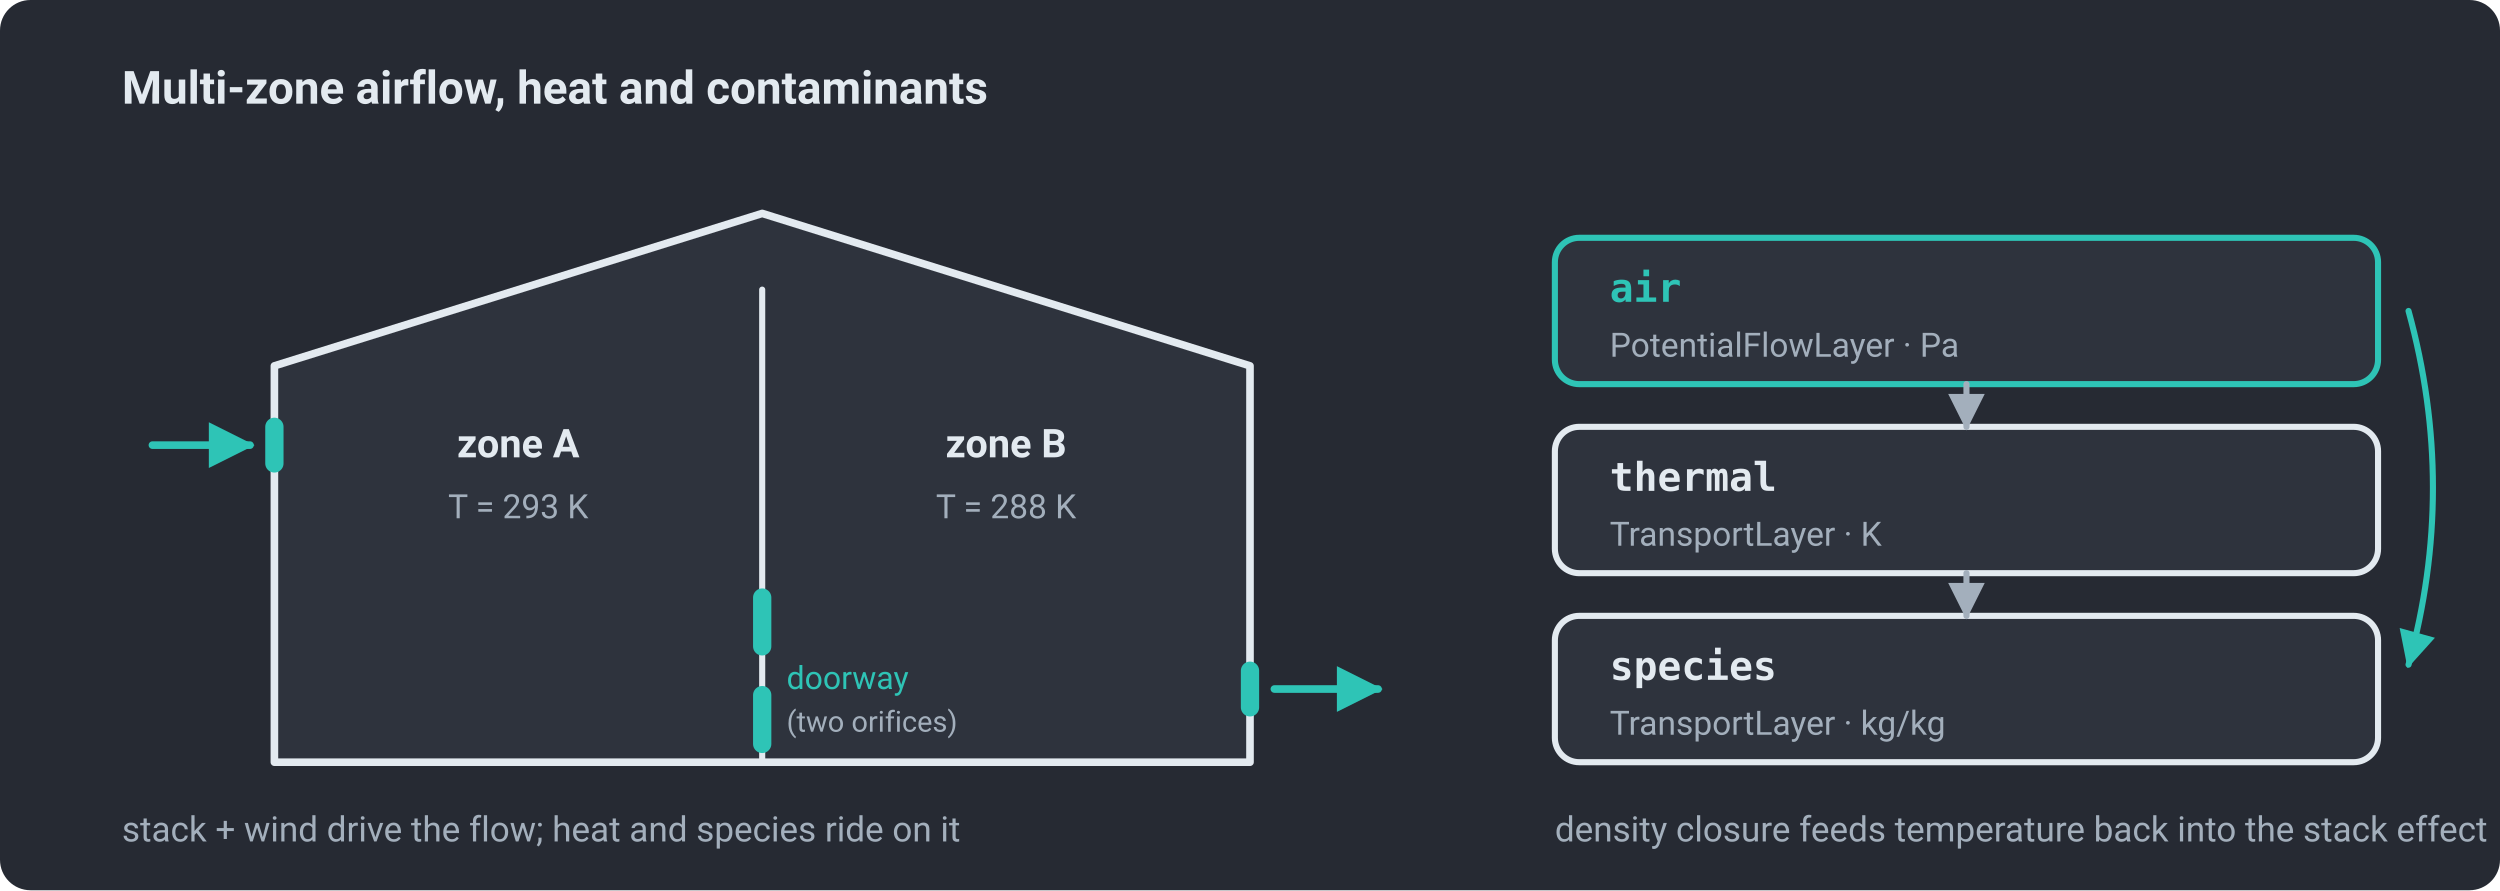
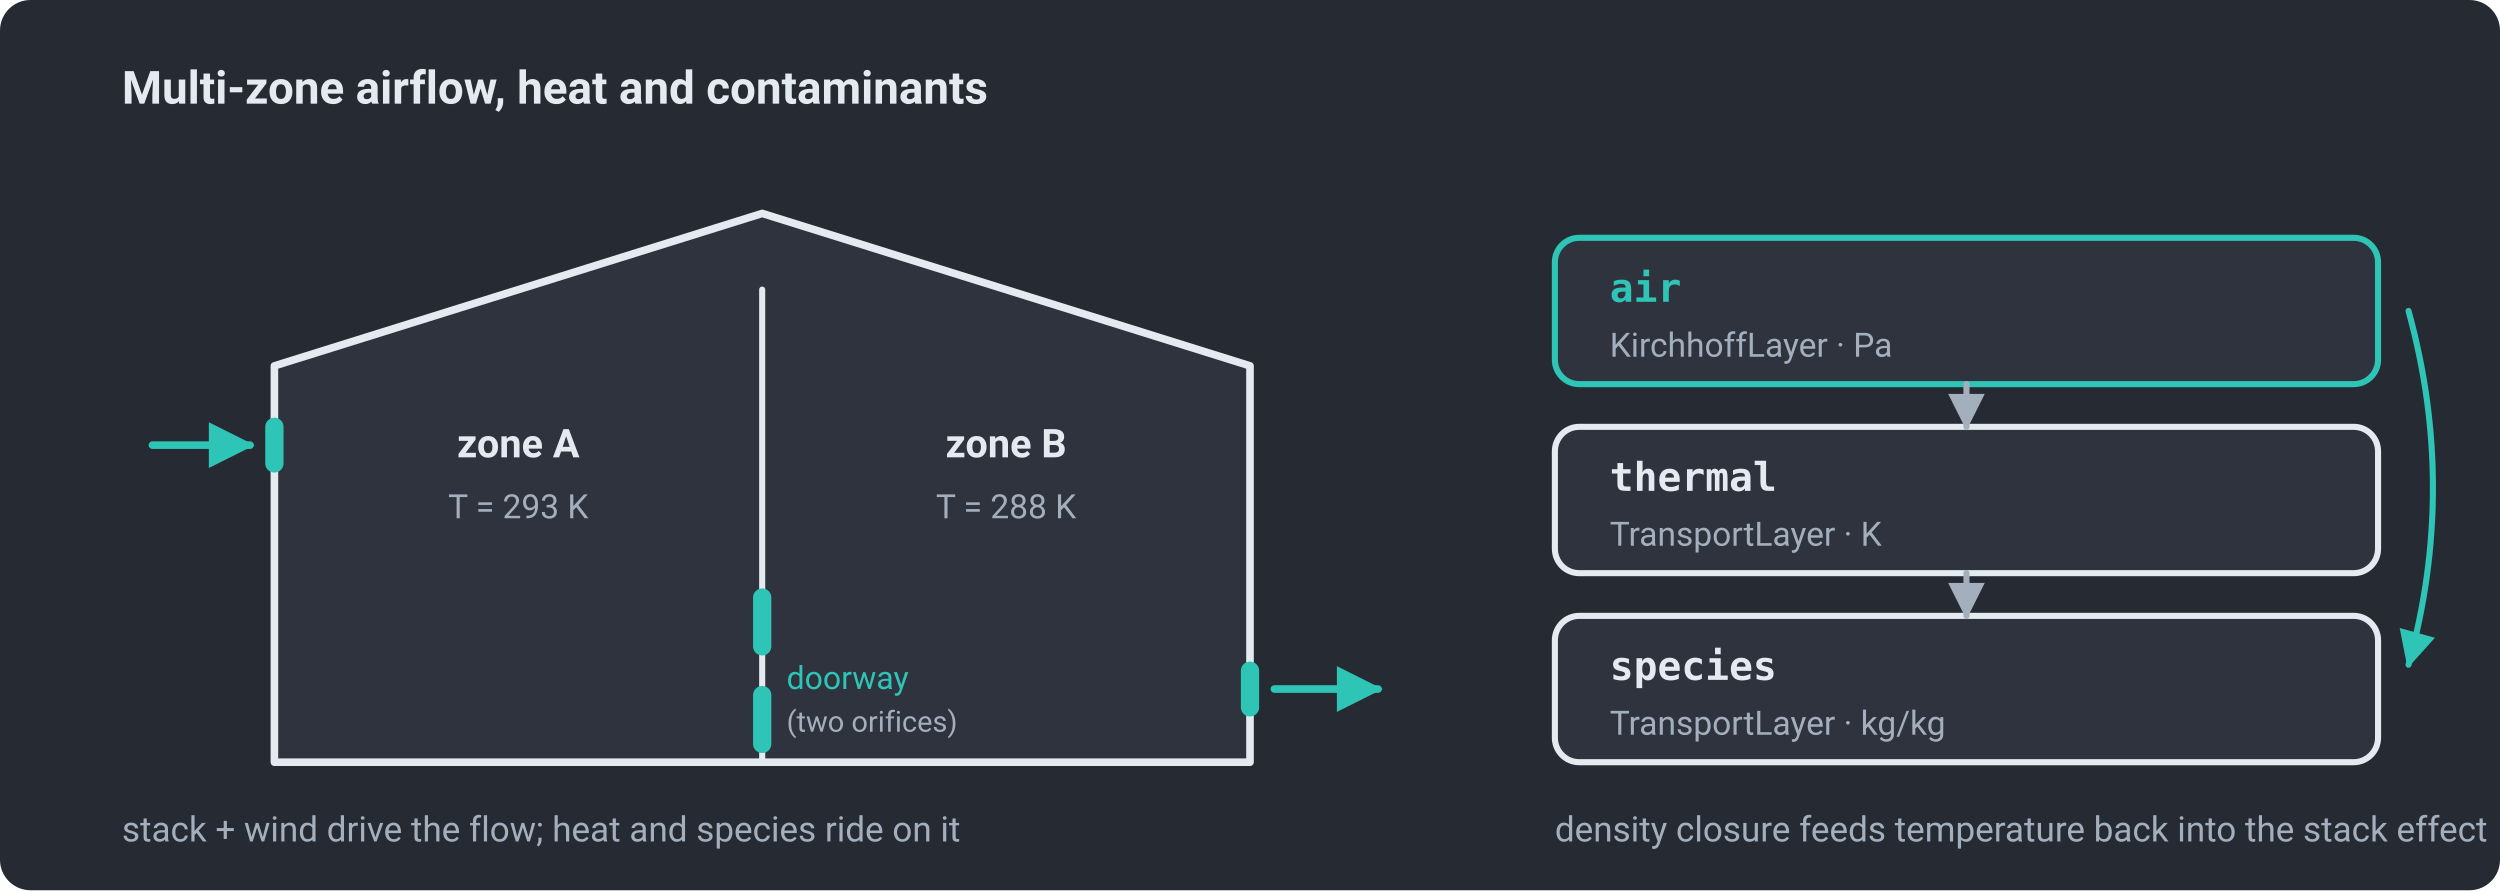
<svg xmlns="http://www.w3.org/2000/svg" viewBox="0 0 820 292" width="820" height="292" role="img" aria-labelledby="t d" font-family="system-ui, -apple-system, 'Segoe UI', Roboto, sans-serif">
  <rect width="820" height="292" rx="10" fill="#262A33" />
  <defs>
    <marker id="ar" viewBox="0 0 10 10" refX="9" refY="5" markerWidth="6" markerHeight="6" orient="auto-start-reverse">
      <path d="M 0 0 L 10 5 L 0 10 z" fill="#2EC4B6" />
    </marker>
    <marker id="arn" viewBox="0 0 10 10" refX="9" refY="5" markerWidth="6" markerHeight="6" orient="auto-start-reverse">
      <path d="M 0 0 L 10 5 L 0 10 z" fill="#E3EAF0" />
    </marker>
    <marker id="arm" viewBox="0 0 10 10" refX="9" refY="5" markerWidth="6" markerHeight="6" orient="auto-start-reverse">
      <path d="M 0 0 L 10 5 L 0 10 z" fill="#A3AFBC" />
    </marker>
    <marker id="arw" viewBox="0 0 10 10" refX="9" refY="5" markerWidth="6" markerHeight="6" orient="auto-start-reverse">
      <path d="M 0 0 L 10 5 L 0 10 z" fill="#E68F57" />
    </marker>
  </defs>
  <text x="40" y="34" font-size="15" fill="#E3EAF0" text-anchor="start" font-weight="600" font-family="system-ui, -apple-system, 'Segoe UI', Roboto, sans-serif">Multi-zone airflow, heat and contaminants</text>
  <path d="M 90 250 L 90 120 L 250 70 L 410 120 L 410 250 Z" fill="#2E333D" stroke="#E3EAF0" stroke-width="2.5" stroke-linecap="round" stroke-linejoin="round" />
  <line x1="250" y1="95" x2="250" y2="250" stroke="#E3EAF0" stroke-width="2" stroke-linecap="round" />
  <text x="170" y="150" font-size="13" fill="#E3EAF0" text-anchor="middle" font-weight="600" font-family="system-ui, -apple-system, 'Segoe UI', Roboto, sans-serif">zone A</text>
  <text x="170" y="170" font-size="11" fill="#A3AFBC" text-anchor="middle" font-weight="400" font-family="system-ui, -apple-system, 'Segoe UI', Roboto, sans-serif">T = 293 K</text>
  <text x="330" y="150" font-size="13" fill="#E3EAF0" text-anchor="middle" font-weight="600" font-family="system-ui, -apple-system, 'Segoe UI', Roboto, sans-serif">zone B</text>
  <text x="330" y="170" font-size="11" fill="#A3AFBC" text-anchor="middle" font-weight="400" font-family="system-ui, -apple-system, 'Segoe UI', Roboto, sans-serif">T = 288 K</text>
  <line x1="250" y1="196" x2="250" y2="212" stroke="#2EC4B6" stroke-width="6" stroke-linecap="round" />
  <line x1="250" y1="228" x2="250" y2="244" stroke="#2EC4B6" stroke-width="6" stroke-linecap="round" />
  <text x="258" y="226" font-size="10.5" fill="#2EC4B6" text-anchor="start" font-weight="400" font-family="system-ui, -apple-system, 'Segoe UI', Roboto, sans-serif">doorway</text>
  <text x="258" y="240" font-size="9.5" fill="#A3AFBC" text-anchor="start" font-weight="400" font-family="system-ui, -apple-system, 'Segoe UI', Roboto, sans-serif">(two orifices)</text>
  <line x1="90" y1="140" x2="90" y2="152" stroke="#2EC4B6" stroke-width="6" stroke-linecap="round" />
  <line x1="410" y1="220" x2="410" y2="232" stroke="#2EC4B6" stroke-width="6" stroke-linecap="round" />
  <path d="M 50 146 L 82 146" fill="none" stroke="#2EC4B6" stroke-width="2.5" stroke-linecap="round" stroke-linejoin="round" marker-end="url(#ar)" />
  <path d="M 418 226 L 452 226" fill="none" stroke="#2EC4B6" stroke-width="2.5" stroke-linecap="round" stroke-linejoin="round" marker-end="url(#ar)" />
  <text x="40" y="276" font-size="11.5" fill="#A3AFBC" text-anchor="start" font-weight="400" font-family="system-ui, -apple-system, 'Segoe UI', Roboto, sans-serif">stack + wind drive the flow; heat and species ride on it</text>
  <rect x="510" y="78" width="270" height="48" rx="8" fill="#2E333D" stroke="#2EC4B6" stroke-width="2" />
  <text x="528" y="99" font-size="13" fill="#2EC4B6" text-anchor="start" font-weight="600" font-family="ui-monospace, 'JetBrains Mono', 'SF Mono', Menlo, monospace">air</text>
-   <text x="528" y="117" font-size="11" fill="#A3AFBC" text-anchor="start" font-weight="400" font-family="system-ui, -apple-system, 'Segoe UI', Roboto, sans-serif">PotentialFlowLayer · Pa</text>
+   <text x="528" y="117" font-size="11" fill="#A3AFBC" text-anchor="start" font-weight="400" font-family="system-ui, -apple-system, 'Segoe UI', Roboto, sans-serif">KirchhoffLayer · Pa</text>
  <rect x="510" y="140" width="270" height="48" rx="8" fill="#2E333D" stroke="#E3EAF0" stroke-width="2" />
  <text x="528" y="161" font-size="13" fill="#E3EAF0" text-anchor="start" font-weight="600" font-family="ui-monospace, 'JetBrains Mono', 'SF Mono', Menlo, monospace">thermal</text>
  <text x="528" y="179" font-size="11" fill="#A3AFBC" text-anchor="start" font-weight="400" font-family="system-ui, -apple-system, 'Segoe UI', Roboto, sans-serif">TransportLayer · K</text>
  <rect x="510" y="202" width="270" height="48" rx="8" fill="#2E333D" stroke="#E3EAF0" stroke-width="2" />
  <text x="528" y="223" font-size="13" fill="#E3EAF0" text-anchor="start" font-weight="600" font-family="ui-monospace, 'JetBrains Mono', 'SF Mono', Menlo, monospace">species</text>
  <text x="528" y="241" font-size="11" fill="#A3AFBC" text-anchor="start" font-weight="400" font-family="system-ui, -apple-system, 'Segoe UI', Roboto, sans-serif">TransportLayer · kg/kg</text>
  <path d="M 645 126 L 645 140" fill="none" stroke="#A3AFBC" stroke-width="2" stroke-linecap="round" stroke-linejoin="round" marker-end="url(#arm)" />
  <path d="M 645 188 L 645 202" fill="none" stroke="#A3AFBC" stroke-width="2" stroke-linecap="round" stroke-linejoin="round" marker-end="url(#arm)" />
  <text x="510" y="276" font-size="11.5" fill="#A3AFBC" text-anchor="start" font-weight="400" font-family="system-ui, -apple-system, 'Segoe UI', Roboto, sans-serif">density closure feeds temperature back into the stack effect</text>
  <path d="M 790 102 Q 806 160 790 218" fill="none" stroke="#2EC4B6" stroke-width="2" stroke-linecap="round" stroke-linejoin="round" marker-end="url(#ar)" />
</svg>
